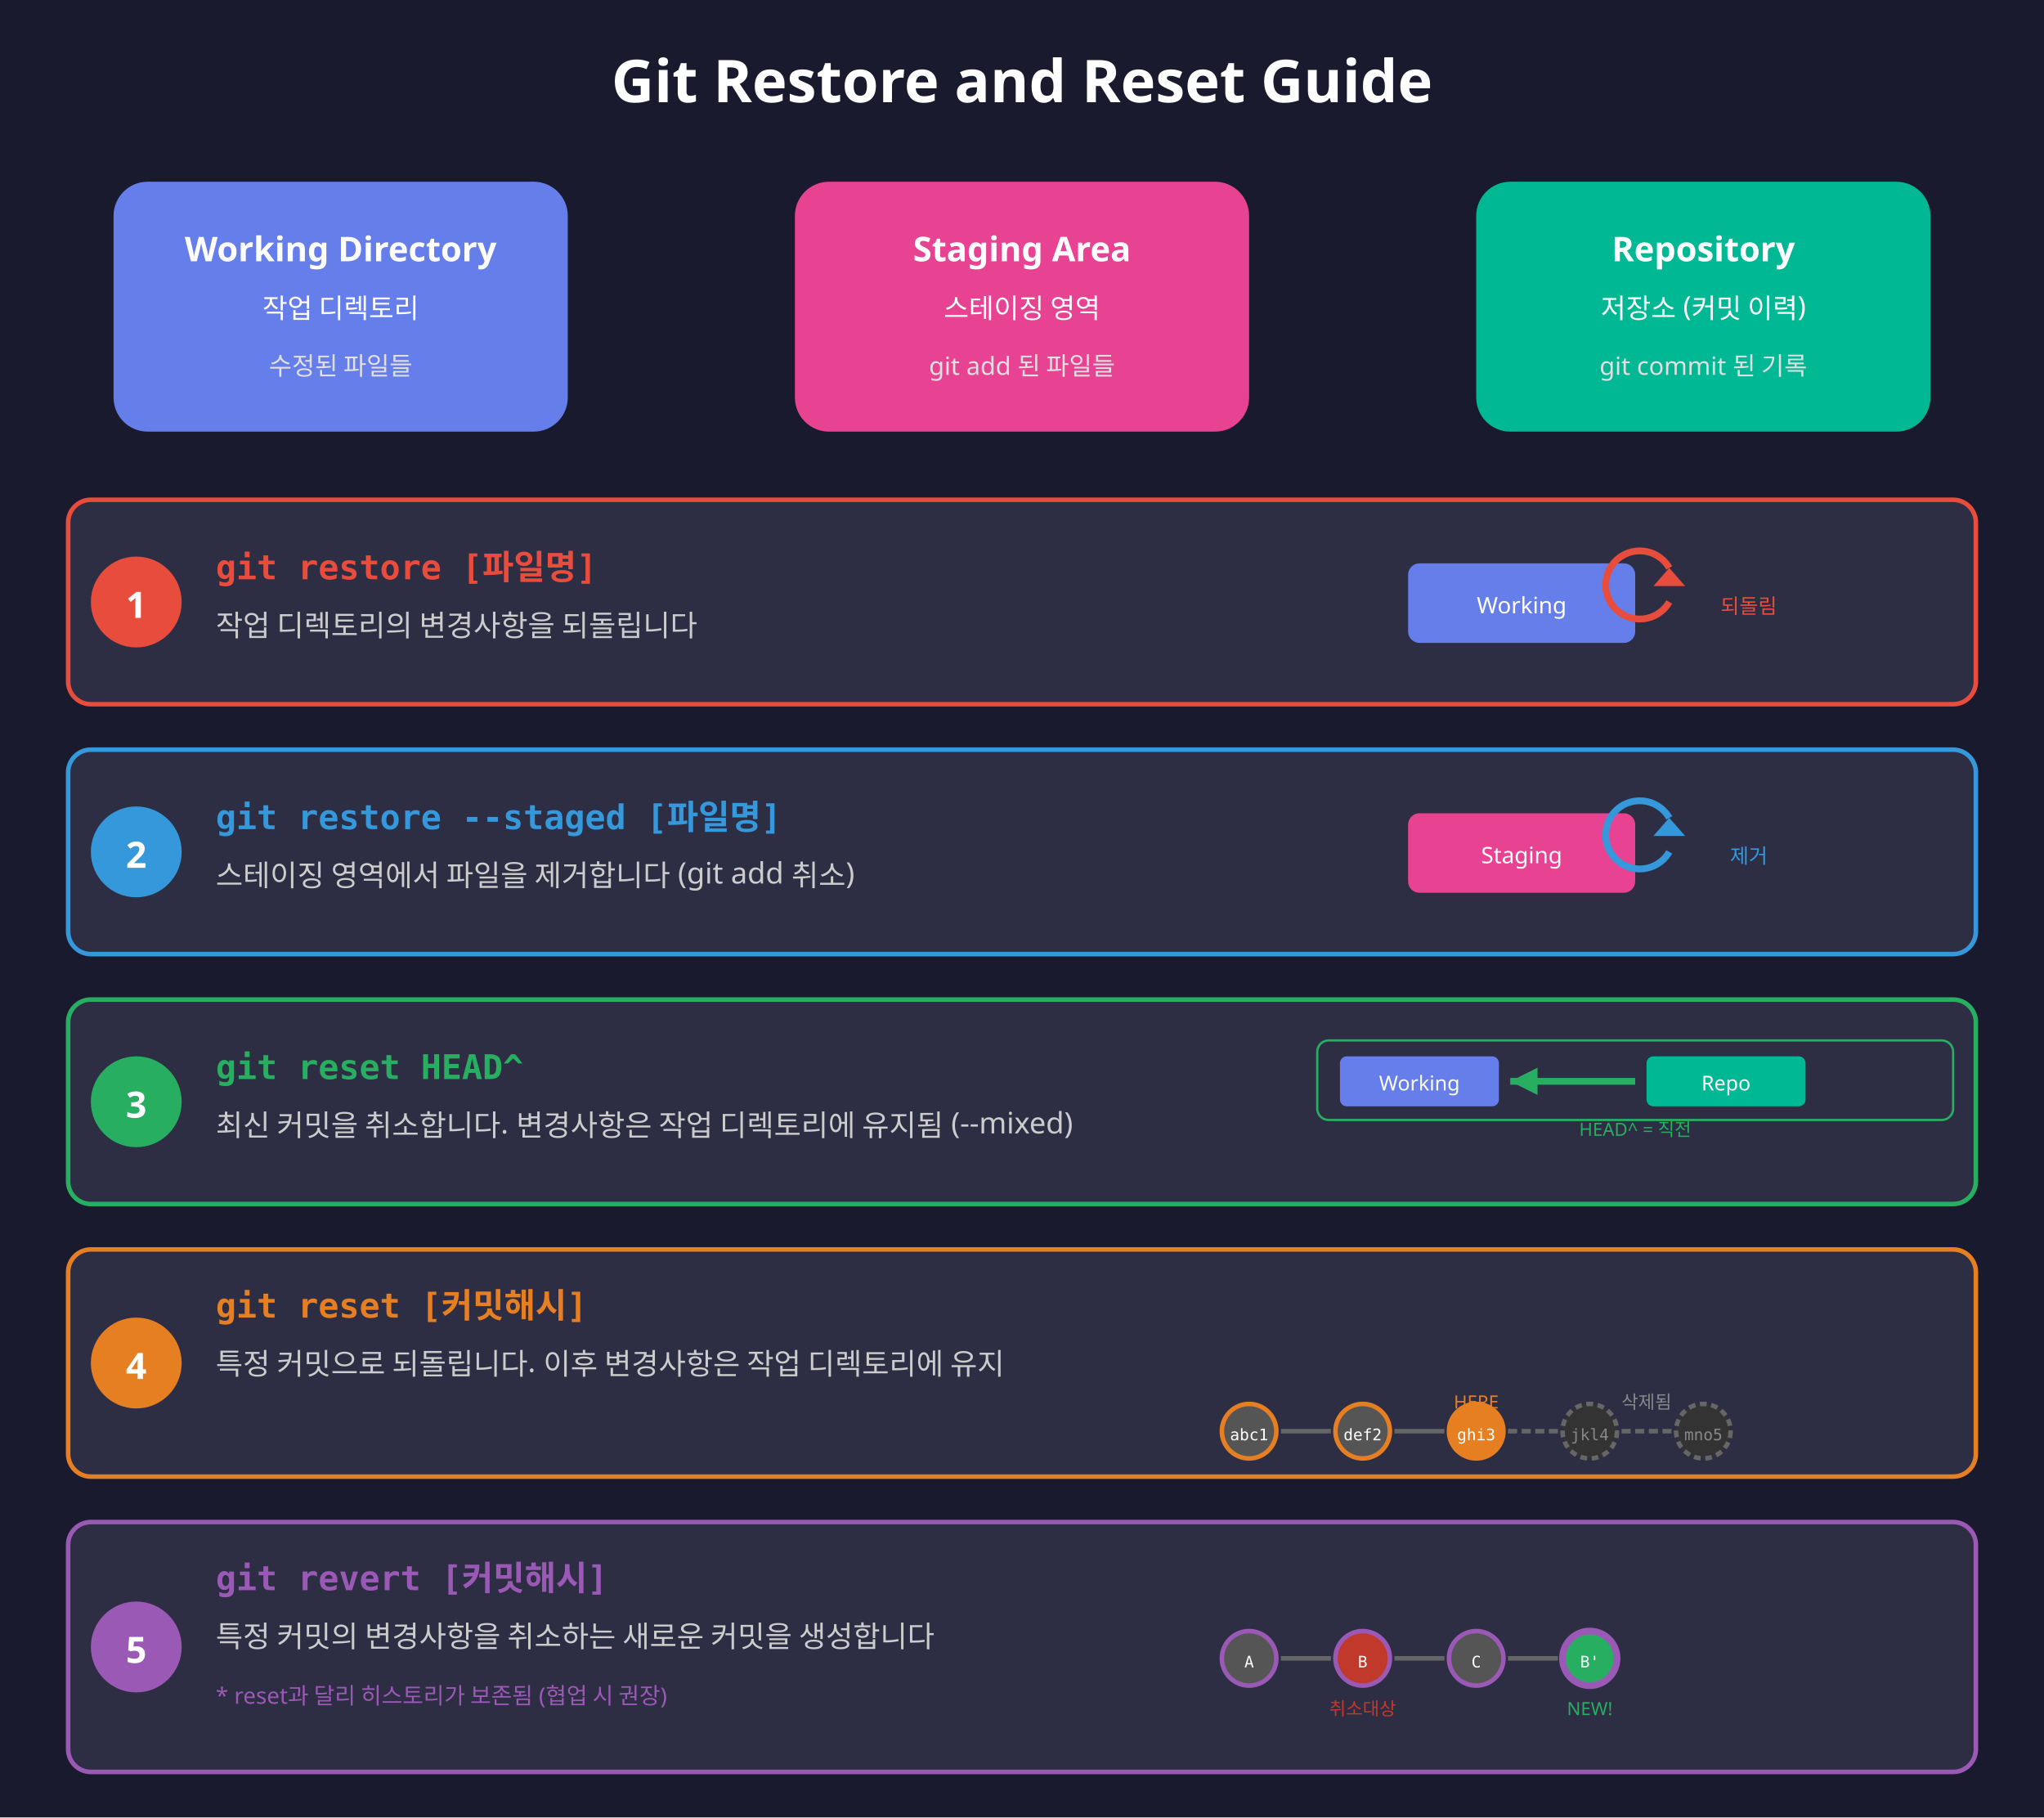
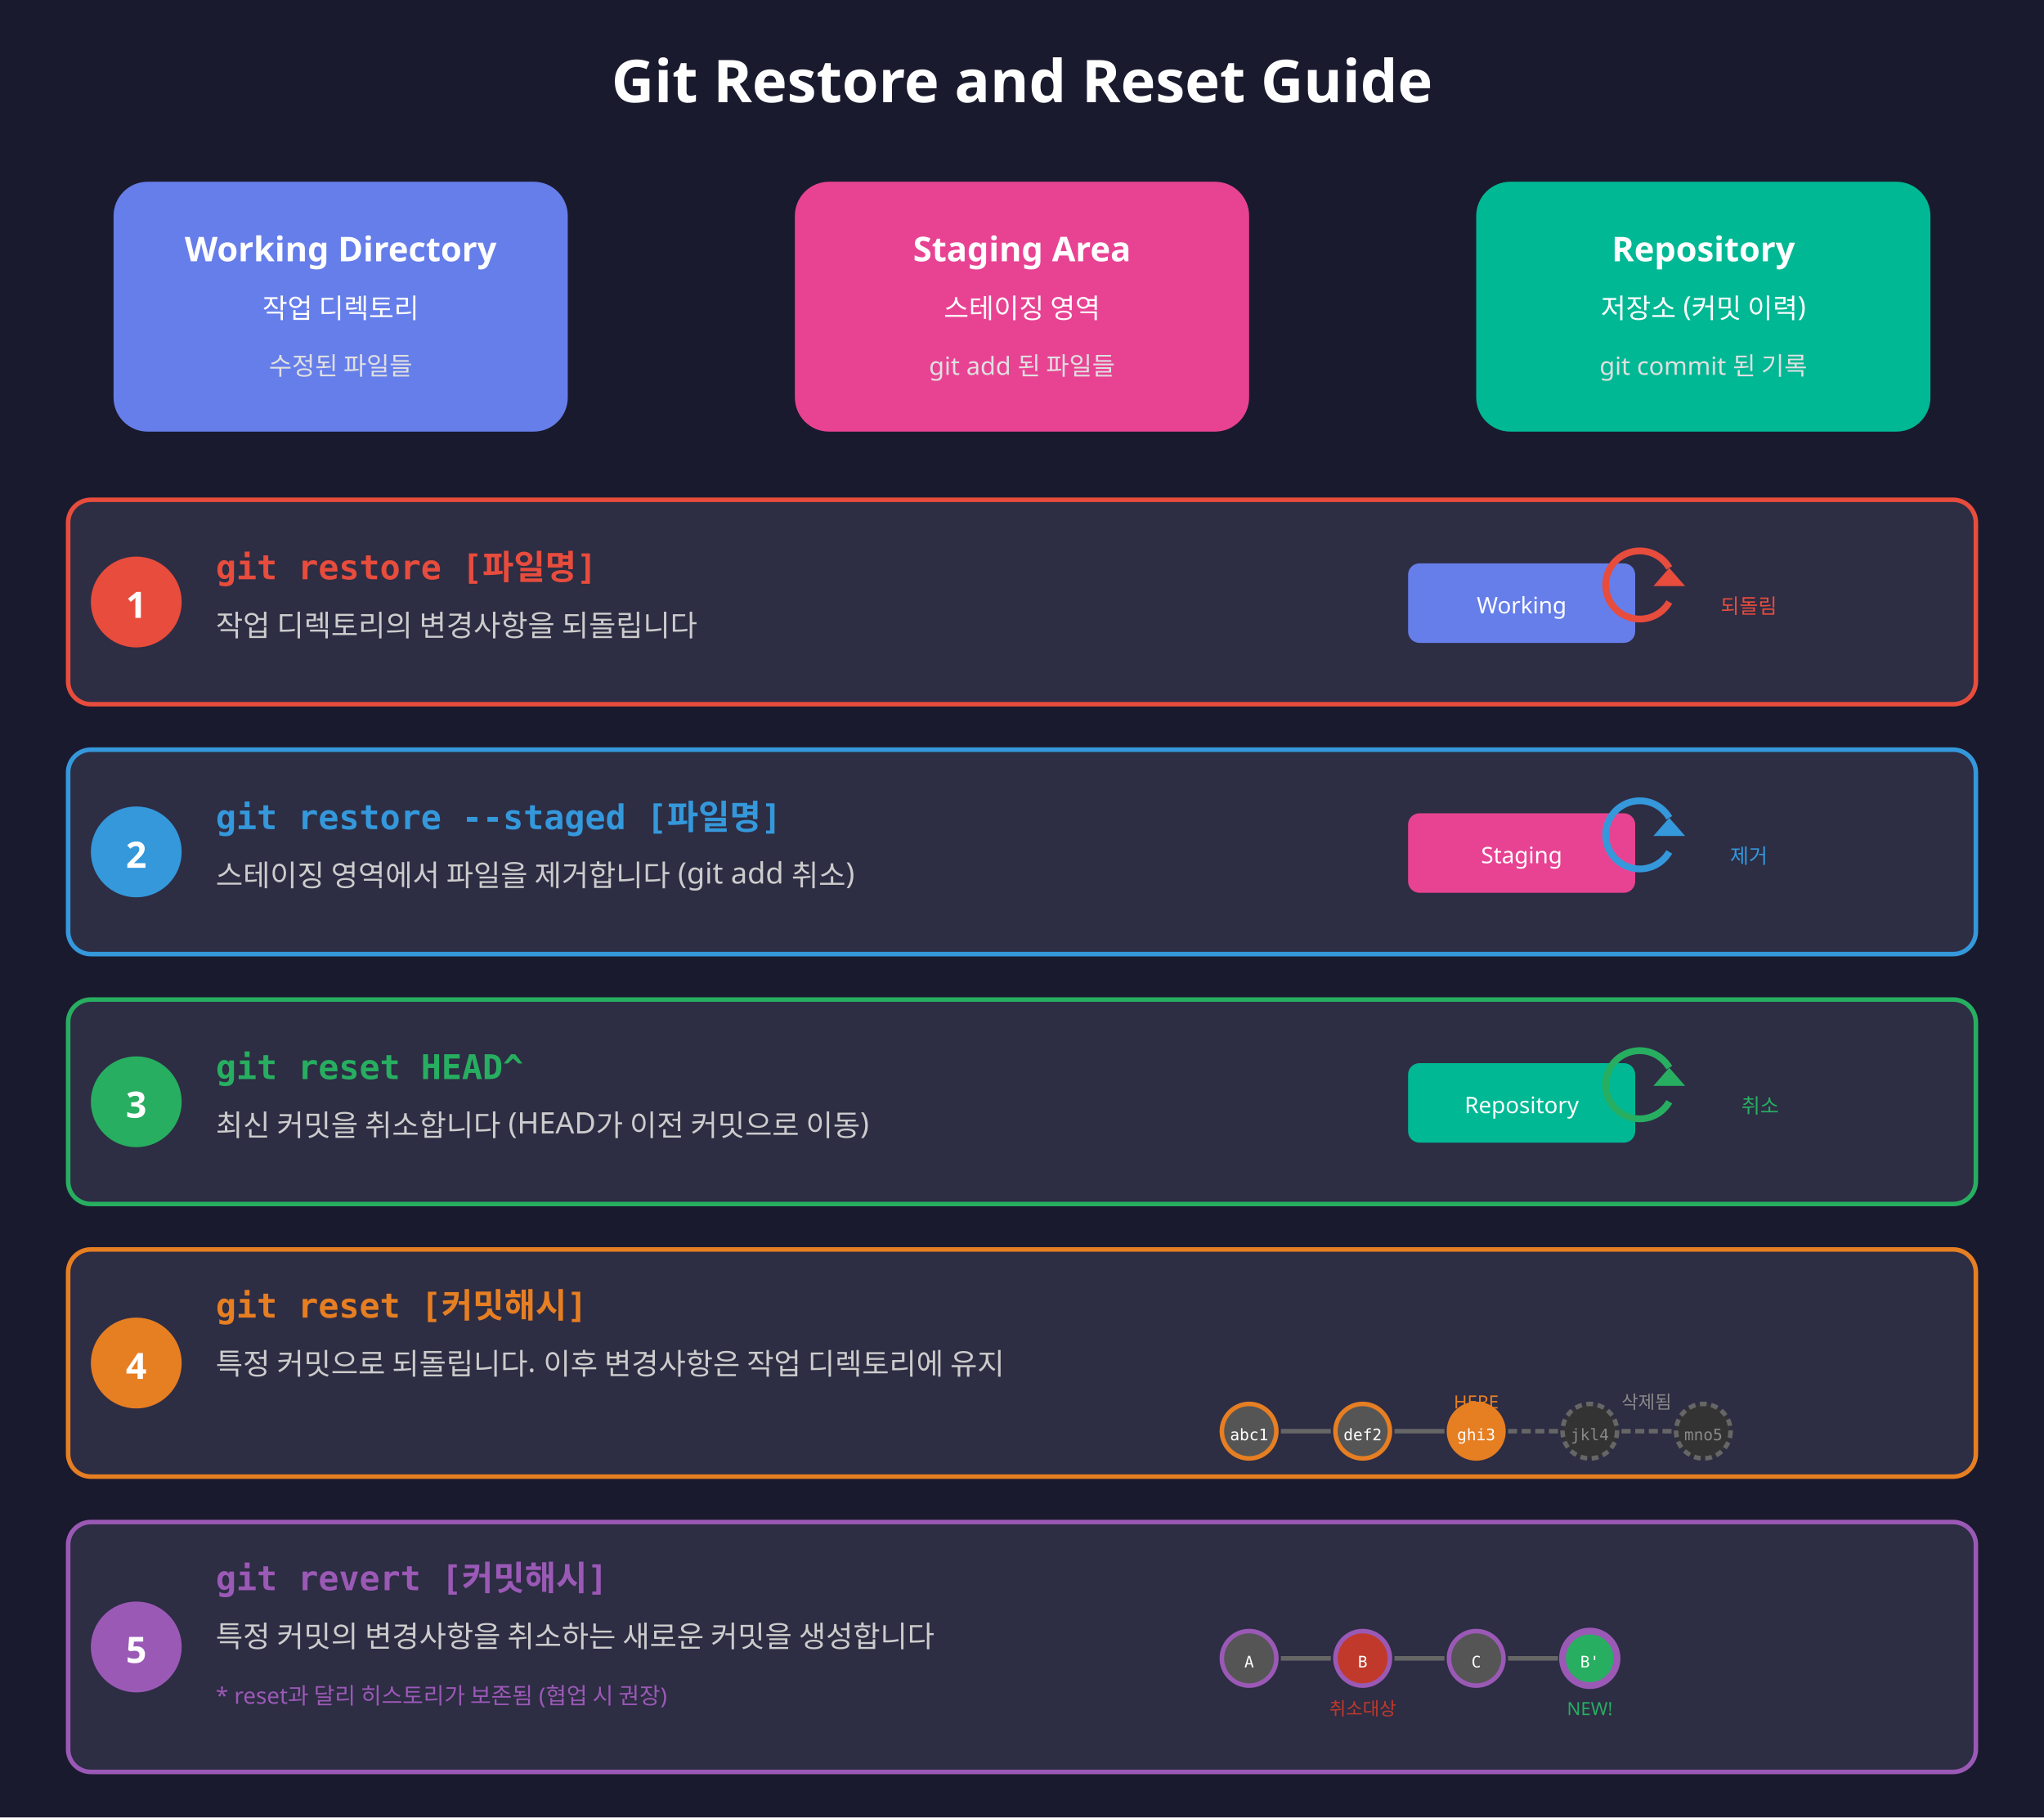
<svg xmlns="http://www.w3.org/2000/svg" viewBox="0 0 900 800" width="900" height="800">
  <rect width="900" height="800" fill="#1a1a2e" />
  <text x="450" y="45" text-anchor="middle" font-family="sans-serif" font-size="26" font-weight="bold" fill="#ffffff">Git Restore and Reset Guide</text>
  <rect x="50" y="80" width="200" height="110" rx="15" fill="#667eea" />
  <text x="150" y="115" text-anchor="middle" font-family="sans-serif" font-size="15" font-weight="bold" fill="#ffffff">Working Directory</text>
  <text x="150" y="140" text-anchor="middle" font-family="sans-serif" font-size="12" fill="#ffffff">작업 디렉토리</text>
  <text x="150" y="165" text-anchor="middle" font-family="sans-serif" font-size="11" fill="#e0e0e0">수정된 파일들</text>
  <rect x="350" y="80" width="200" height="110" rx="15" fill="#e84393" />
  <text x="450" y="115" text-anchor="middle" font-family="sans-serif" font-size="15" font-weight="bold" fill="#ffffff">Staging Area</text>
  <text x="450" y="140" text-anchor="middle" font-family="sans-serif" font-size="12" fill="#ffffff">스테이징 영역</text>
  <text x="450" y="165" text-anchor="middle" font-family="sans-serif" font-size="11" fill="#e0e0e0">git add 된 파일들</text>
  <rect x="650" y="80" width="200" height="110" rx="15" fill="#00b894" />
  <text x="750" y="115" text-anchor="middle" font-family="sans-serif" font-size="15" font-weight="bold" fill="#ffffff">Repository</text>
  <text x="750" y="140" text-anchor="middle" font-family="sans-serif" font-size="12" fill="#ffffff">저장소 (커밋 이력)</text>
  <text x="750" y="165" text-anchor="middle" font-family="sans-serif" font-size="11" fill="#e0e0e0">git commit 된 기록</text>
  <rect x="30" y="220" width="840" height="90" rx="10" fill="#2d2d44" stroke="#e74c3c" stroke-width="2" />
  <circle cx="60" cy="265" r="20" fill="#e74c3c" />
  <text x="60" y="272" text-anchor="middle" font-family="sans-serif" font-size="16" font-weight="bold" fill="#ffffff">1</text>
  <text x="95" y="255" font-family="monospace" font-size="15" font-weight="bold" fill="#e74c3c">git restore [파일명]</text>
  <text x="95" y="280" font-family="sans-serif" font-size="13" fill="#cccccc">작업 디렉토리의 변경사항을 되돌립니다</text>
  <rect x="620" y="248" width="100" height="35" rx="5" fill="#667eea" />
  <text x="670" y="270" text-anchor="middle" font-family="sans-serif" font-size="10" fill="#ffffff">Working</text>
  <path d="M 735 265 A 15 15 0 1 1 735 250" stroke="#e74c3c" stroke-width="3" fill="none" />
  <polygon points="735,250 728,258 742,258" fill="#e74c3c" />
  <text x="770" y="270" text-anchor="middle" font-family="sans-serif" font-size="9" fill="#e74c3c">되돌림</text>
  <rect x="30" y="330" width="840" height="90" rx="10" fill="#2d2d44" stroke="#3498db" stroke-width="2" />
  <circle cx="60" cy="375" r="20" fill="#3498db" />
  <text x="60" y="382" text-anchor="middle" font-family="sans-serif" font-size="16" font-weight="bold" fill="#ffffff">2</text>
  <text x="95" y="365" font-family="monospace" font-size="15" font-weight="bold" fill="#3498db">git restore --staged [파일명]</text>
  <text x="95" y="390" font-family="sans-serif" font-size="13" fill="#cccccc">스테이징 영역에서 파일을 제거합니다 (git add 취소)</text>
  <rect x="620" y="358" width="100" height="35" rx="5" fill="#e84393" />
  <text x="670" y="380" text-anchor="middle" font-family="sans-serif" font-size="10" fill="#ffffff">Staging</text>
  <path d="M 735 375 A 15 15 0 1 1 735 360" stroke="#3498db" stroke-width="3" fill="none" />
  <polygon points="735,360 728,368 742,368" fill="#3498db" />
  <text x="770" y="380" text-anchor="middle" font-family="sans-serif" font-size="9" fill="#3498db">제거</text>
  <rect x="30" y="440" width="840" height="90" rx="10" fill="#2d2d44" stroke="#27ae60" stroke-width="2" />
  <circle cx="60" cy="485" r="20" fill="#27ae60" />
  <text x="60" y="492" text-anchor="middle" font-family="sans-serif" font-size="16" font-weight="bold" fill="#ffffff">3</text>
  <text x="95" y="475" font-family="monospace" font-size="15" font-weight="bold" fill="#27ae60">git reset HEAD^</text>
-   <text x="95" y="500" font-family="sans-serif" font-size="13" fill="#cccccc">최신 커밋을 취소합니다. 변경사항은 작업 디렉토리에 유지됨 (--mixed)</text>
-   <rect x="580" y="458" width="280" height="35" rx="5" fill="#2d2d44" stroke="#27ae60" stroke-width="1" />
-   <rect x="590" y="465" width="70" height="22" rx="3" fill="#667eea" />
-   <text x="625" y="480" text-anchor="middle" font-family="sans-serif" font-size="9" fill="#ffffff">Working</text>
-   <line x1="665" y1="476" x2="720" y2="476" stroke="#27ae60" stroke-width="3" />
-   <polygon points="665,476 677,470 677,482" fill="#27ae60" />
-   <rect x="725" y="465" width="70" height="22" rx="3" fill="#00b894" />
-   <text x="760" y="480" text-anchor="middle" font-family="sans-serif" font-size="9" fill="#ffffff">Repo</text>
-   <text x="720" y="500" text-anchor="middle" font-family="sans-serif" font-size="8" fill="#27ae60">HEAD^ = 직전</text>
+   <text x="95" y="500" font-family="sans-serif" font-size="13" fill="#cccccc">최신 커밋을 취소합니다 (HEAD가 이전 커밋으로 이동)</text>
+   <rect x="620" y="468" width="100" height="35" rx="5" fill="#00b894" />
+   <text x="670" y="490" text-anchor="middle" font-family="sans-serif" font-size="10" fill="#ffffff">Repository</text>
+   <path d="M 735 485 A 15 15 0 1 1 735 470" stroke="#27ae60" stroke-width="3" fill="none" />
+   <polygon points="735,470 728,478 742,478" fill="#27ae60" />
+   <text x="775" y="490" text-anchor="middle" font-family="sans-serif" font-size="9" fill="#27ae60">취소</text>
  <rect x="30" y="550" width="840" height="100" rx="10" fill="#2d2d44" stroke="#e67e22" stroke-width="2" />
  <circle cx="60" cy="600" r="20" fill="#e67e22" />
  <text x="60" y="607" text-anchor="middle" font-family="sans-serif" font-size="16" font-weight="bold" fill="#ffffff">4</text>
  <text x="95" y="580" font-family="monospace" font-size="15" font-weight="bold" fill="#e67e22">git reset [커밋해시]</text>
  <text x="95" y="605" font-family="sans-serif" font-size="13" fill="#cccccc">특정 커밋으로 되돌립니다. 이후 변경사항은 작업 디렉토리에 유지</text>
  <circle cx="550" cy="630" r="12" fill="#555555" stroke="#e67e22" stroke-width="2" />
  <text x="550" y="634" text-anchor="middle" font-family="monospace" font-size="7" fill="#ffffff">abc1</text>
  <line x1="564" y1="630" x2="586" y2="630" stroke="#666666" stroke-width="2" />
  <circle cx="600" cy="630" r="12" fill="#555555" stroke="#e67e22" stroke-width="2" />
  <text x="600" y="634" text-anchor="middle" font-family="monospace" font-size="7" fill="#ffffff">def2</text>
  <line x1="614" y1="630" x2="636" y2="630" stroke="#666666" stroke-width="2" />
  <circle cx="650" cy="630" r="12" fill="#e67e22" stroke="#e67e22" stroke-width="2" />
  <text x="650" y="634" text-anchor="middle" font-family="monospace" font-size="7" fill="#ffffff">ghi3</text>
  <text x="650" y="620" text-anchor="middle" font-family="sans-serif" font-size="8" fill="#e67e22">HERE</text>
  <line x1="664" y1="630" x2="686" y2="630" stroke="#666666" stroke-width="2" stroke-dasharray="4,2" />
  <circle cx="700" cy="630" r="12" fill="#333333" stroke="#666666" stroke-width="2" stroke-dasharray="3,2" />
  <text x="700" y="634" text-anchor="middle" font-family="monospace" font-size="7" fill="#888888">jkl4</text>
  <line x1="714" y1="630" x2="736" y2="630" stroke="#666666" stroke-width="2" stroke-dasharray="4,2" />
  <circle cx="750" cy="630" r="12" fill="#333333" stroke="#666666" stroke-width="2" stroke-dasharray="3,2" />
  <text x="750" y="634" text-anchor="middle" font-family="monospace" font-size="7" fill="#888888">mno5</text>
  <text x="725" y="620" text-anchor="middle" font-family="sans-serif" font-size="8" fill="#888888">삭제됨</text>
  <rect x="30" y="670" width="840" height="110" rx="10" fill="#2d2d44" stroke="#9b59b6" stroke-width="2" />
  <circle cx="60" cy="725" r="20" fill="#9b59b6" />
  <text x="60" y="732" text-anchor="middle" font-family="sans-serif" font-size="16" font-weight="bold" fill="#ffffff">5</text>
  <text x="95" y="700" font-family="monospace" font-size="15" font-weight="bold" fill="#9b59b6">git revert [커밋해시]</text>
  <text x="95" y="725" font-family="sans-serif" font-size="13" fill="#cccccc">특정 커밋의 변경사항을 취소하는 새로운 커밋을 생성합니다</text>
  <text x="95" y="750" font-family="sans-serif" font-size="10" fill="#9b59b6">* reset과 달리 히스토리가 보존됨 (협업 시 권장)</text>
  <circle cx="550" cy="730" r="12" fill="#555555" stroke="#9b59b6" stroke-width="2" />
  <text x="550" y="734" text-anchor="middle" font-family="monospace" font-size="7" fill="#ffffff">A</text>
  <line x1="564" y1="730" x2="586" y2="730" stroke="#666666" stroke-width="2" />
  <circle cx="600" cy="730" r="12" fill="#c0392b" stroke="#9b59b6" stroke-width="2" />
  <text x="600" y="734" text-anchor="middle" font-family="monospace" font-size="7" fill="#ffffff">B</text>
  <text x="600" y="755" text-anchor="middle" font-family="sans-serif" font-size="8" fill="#c0392b">취소대상</text>
  <line x1="614" y1="730" x2="636" y2="730" stroke="#666666" stroke-width="2" />
  <circle cx="650" cy="730" r="12" fill="#555555" stroke="#9b59b6" stroke-width="2" />
  <text x="650" y="734" text-anchor="middle" font-family="monospace" font-size="7" fill="#ffffff">C</text>
  <line x1="664" y1="730" x2="686" y2="730" stroke="#666666" stroke-width="2" />
  <circle cx="700" cy="730" r="12" fill="#27ae60" stroke="#9b59b6" stroke-width="3" />
  <text x="700" y="734" text-anchor="middle" font-family="monospace" font-size="7" fill="#ffffff">B'</text>
  <text x="700" y="755" text-anchor="middle" font-family="sans-serif" font-size="8" fill="#27ae60">NEW!</text>
</svg>
